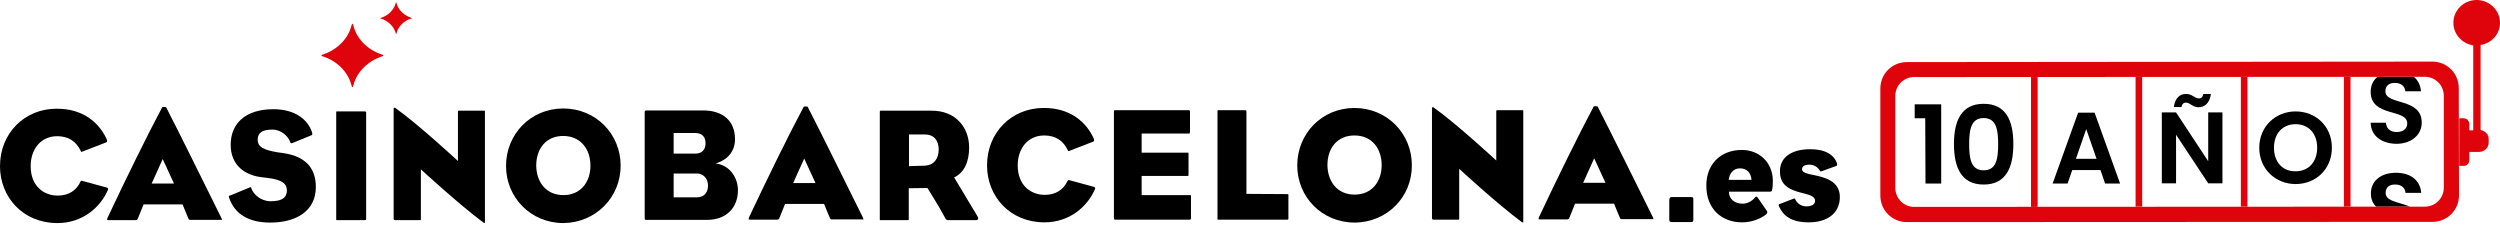
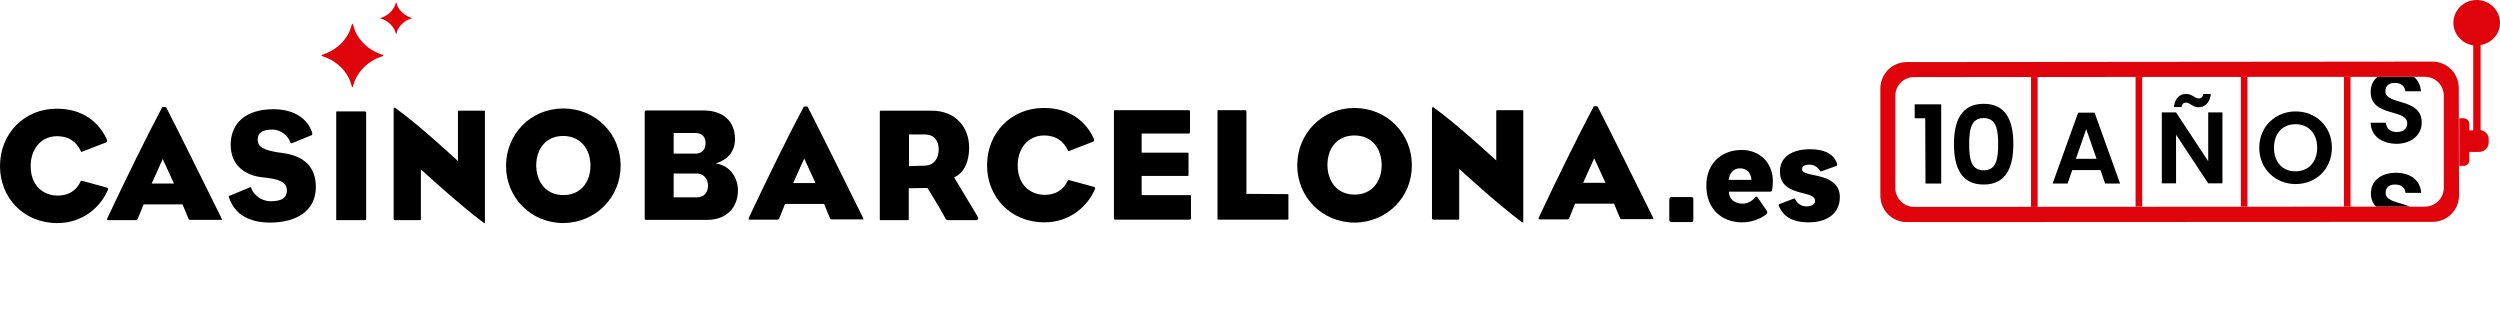
- <svg xmlns="http://www.w3.org/2000/svg" xmlns:xlink="http://www.w3.org/1999/xlink" version="1.1" id="_x30_3" x="0px" y="0px" viewBox="0 0 1018.7 99.9" style="enable-background:new 0 0 1018.7 99.9;" xml:space="preserve">
+ <svg xmlns="http://www.w3.org/2000/svg" xmlns:xlink="http://www.w3.org/1999/xlink" version="1.1" id="_x30_3" x="0px" y="0px" viewBox="0 0 1018.7 131.4" style="enable-background:new 0 0 1018.7 131.4;" xml:space="preserve">
  <style type="text/css">
- 	.st0{clip-path:url(#Rcorte_00000182520860983688843040000009386837286507422363_);}
- 	.st1{fill-rule:evenodd;clip-rule:evenodd;fill:#DF040B;}
- 	.st2{display:none;fill:#DF040B;}
- 	.st3{fill:#DF040B;}
+ 	.st0{clip-path:url(#SVGID_00000182512534446052434980000018123442800038573245_);}
+ 	.st1{clip-path:url(#SVGID_00000145778880462972753610000007697813403256400046_);}
+ 	.st2{fill-rule:evenodd;clip-rule:evenodd;fill:#DF040B;}
+ 	.st3{display:none;fill:#DF040B;}
+ 	.st4{fill:#DF040B;}
</style>
  <g id="Capa_39">
</g>
  <g id="Capa_36">
</g>
  <g id="Logo_x5F_02_x5F_b_00000037663692745268114470000015751869417357428619_">
    <g>
-       <path id="o_00000035489273447364244790000005198453706963236244_" d="M950.2,60.2c0-8.7-6.5-14.8-14.8-14.8    c-8.1,0-14.8,6.1-14.8,14.8c0,8.7,6.7,14.8,14.8,14.8C943.7,75,950.2,68.9,950.2,60.2z M926.6,60.2c0-5.9,3.6-9.6,8.8-9.6    c5.2,0,8.8,3.7,8.8,9.6s-3.6,9.6-8.8,9.6C930.2,69.9,926.6,66.1,926.6,60.2z" />
+       <path id="o_00000035489273447364244790000005198453706963236244_" d="M950.2,60.2c0-8.7-6.5-14.8-14.8-14.8    c-8.1,0-14.8,6.1-14.8,14.8S927.3,75,935.4,75C943.7,75,950.2,68.9,950.2,60.2z M926.6,60.2c0-5.9,3.6-9.6,8.8-9.6    s8.8,3.7,8.8,9.6s-3.6,9.6-8.8,9.6C930.2,69.9,926.6,66.1,926.6,60.2z" />
      <g id="s_00000051376856672400365500000011746981222547330725_">
-         <defs>
-           <rect id="Rcorte_00000020382059864823602260000001823210012378121115_" x="960.4" y="31.3" width="29.1" height="52.9" />
-         </defs>
-         <clipPath id="Rcorte_00000062164575081635203000000004950995921232726405_">
-           <use xlink:href="#Rcorte_00000020382059864823602260000001823210012378121115_" style="overflow:visible;" />
-         </clipPath>
-         <path id="s_00000155134703479073787200000000716516375110173090_" style="clip-path:url(#Rcorte_00000062164575081635203000000004950995921232726405_);" d="     M986.9,91.3c0-10.2-14.8-6.9-14.8-12.7c0-2.4,1.7-3.5,4-3.4c2.5,0,4,1.5,4.1,3.4l6.4,0c-0.4-5.2-4.4-8.2-10.3-8.2     c-6,0-10.2,3.2-10.2,8.4c0,10.5,14.9,6.7,14.9,12.9c0,2.1-1.6,3.5-4.3,3.5c-2.7,0-4.2-1.5-4.4-3.8l-6.2,0     c0.1,5.5,4.7,8.6,10.7,8.6C983.2,99.9,986.9,95.8,986.9,91.3z" />
-         <path id="s_00000084526579985835205280000004382503914311526016_" style="clip-path:url(#Rcorte_00000062164575081635203000000004950995921232726405_);" d="     M986.8,49.9c0-10.2-14.8-6.9-14.8-12.7c0-2.4,1.7-3.5,4-3.4c2.5,0,4,1.5,4.1,3.4l6.4,0c-0.4-5.2-4.4-8.2-10.3-8.2     c-6,0-10.2,3.2-10.2,8.4c0,10.5,14.9,6.7,14.9,12.9c0,2.1-1.6,3.5-4.3,3.5c-2.7,0-4.2-1.5-4.4-3.8l-6.2,0     c0.1,5.5,4.7,8.6,10.7,8.6C983.2,58.5,986.9,54.4,986.8,49.9z" />
+         <g>
+           <defs>
+             <rect id="SVGID_1_" x="960.4" y="31.3" width="29.1" height="52.9" />
+           </defs>
+           <clipPath id="SVGID_00000110448289070695627140000013362290723188957617_">
+             <use xlink:href="#SVGID_1_" style="overflow:visible;" />
+           </clipPath>
+           <path id="s_00000155134703479073787200000000716516375110173090_" style="clip-path:url(#SVGID_00000110448289070695627140000013362290723188957617_);" d="      M986.9,91.3c0-10.2-14.8-6.9-14.8-12.7c0-2.4,1.7-3.5,4-3.4c2.5,0,4,1.5,4.1,3.4h6.4c-0.4-5.2-4.4-8.2-10.3-8.2      c-6,0-10.2,3.2-10.2,8.4c0,10.5,14.9,6.7,14.9,12.9c0,2.1-1.6,3.5-4.3,3.5s-4.2-1.5-4.4-3.8h-6.2c0.1,5.5,4.7,8.6,10.7,8.6      C983.2,99.9,986.9,95.8,986.9,91.3z" />
+         </g>
+         <g>
+           <defs>
+             <rect id="SVGID_00000109738871670030348230000005991855246955320467_" x="960.4" y="31.3" width="29.1" height="52.9" />
+           </defs>
+           <clipPath id="SVGID_00000060734852724536673050000002160724137561820863_">
+             <use xlink:href="#SVGID_00000109738871670030348230000005991855246955320467_" style="overflow:visible;" />
+           </clipPath>
+           <path id="s_00000084526579985835205280000004382503914311526016_" style="clip-path:url(#SVGID_00000060734852724536673050000002160724137561820863_);" d="      M986.8,49.9c0-10.2-14.8-6.9-14.8-12.7c0-2.4,1.7-3.5,4-3.4c2.5,0,4,1.5,4.1,3.4h6.4c-0.4-5.2-4.4-8.2-10.3-8.2      c-6,0-10.2,3.2-10.2,8.4c0,10.5,14.9,6.7,14.9,12.9c0,2.1-1.6,3.5-4.3,3.5s-4.2-1.5-4.4-3.8H966c0.1,5.5,4.7,8.6,10.7,8.6      C983.2,58.5,986.9,54.4,986.8,49.9z" />
+         </g>
      </g>
-       <path id="ñ_00000039846111478998699400000013775868426178855347_" d="M899.8,45.8l0,19.9l-13.1-19.9l-5.8,0l0,28.9l5.8,0l0-19.8    l13.1,19.8l5.8,0l0-28.9L899.8,45.8z M885.8,43.6l3.1,0c0.2-1.2,0.9-1.8,1.8-1.8c1.7,0,2.7,1.9,5.1,1.9c2.6,0,4.6-1.7,5.1-5.4    l-3.1,0c-0.2,1.2-0.8,1.8-1.8,1.8c-1.7,0-2.7-1.8-5.1-1.8C888.3,38.2,886.3,39.9,885.8,43.6z" />
-       <path id="a_00000096026801674690656520000006922502450839221682_" d="M857.8,74.8l6.1,0l-10.4-28.9l-6.7,0l-10.4,28.9l6.1,0    l1.9-5.5l11.5,0L857.8,74.8z M854.3,64.7l-8.4,0l4.2-12.1L854.3,64.7z" />
-       <path id="_x30__00000153684199315061971170000012002038225974838147_" d="M796.2,58.7c0,9.4,2.9,16.5,12.1,16.5    c9.2,0,12.1-7.1,12.1-16.5c0-9.4-2.9-16.4-12.1-16.4C799.1,42.3,796.2,49.4,796.2,58.7z M814.2,58.7c0,5.8-0.6,10.7-5.9,10.7    c-5.3,0-5.9-5-5.9-10.7c0-5.5,0.6-10.6,5.9-10.6S814.2,53.2,814.2,58.7z" />
-       <path id="_x31__00000096030405689866225370000000044226394004740020_" d="M784.6,74.8l6.4,0l0-32.3l-10.8,0l0,5.7l4.3,0    L784.6,74.8z" />
+       <path id="ñ_00000039846111478998699400000013775868426178855347_" d="M899.8,45.8v19.9l-13.1-19.9h-5.8v28.9h5.8V54.9l13.1,19.8    h5.8V45.8L899.8,45.8z M885.8,43.6h3.1c0.2-1.2,0.9-1.8,1.8-1.8c1.7,0,2.7,1.9,5.1,1.9c2.6,0,4.6-1.7,5.1-5.4h-3.1    c-0.2,1.2-0.8,1.8-1.8,1.8c-1.7,0-2.7-1.8-5.1-1.8C888.3,38.2,886.3,39.9,885.8,43.6z" />
+       <path id="a_00000096026801674690656520000006922502450839221682_" d="M857.8,74.8h6.1l-10.4-28.9h-6.7l-10.4,28.9h6.1l1.9-5.5    h11.5L857.8,74.8z M854.3,64.7h-8.4l4.2-12.1L854.3,64.7z" />
+       <path id="_x30__00000153684199315061971170000012002038225974838147_" d="M796.2,58.7c0,9.4,2.9,16.5,12.1,16.5    c9.2,0,12.1-7.1,12.1-16.5s-2.9-16.4-12.1-16.4C799.1,42.3,796.2,49.4,796.2,58.7z M814.2,58.7c0,5.8-0.6,10.7-5.9,10.7    c-5.3,0-5.9-5-5.9-10.7c0-5.5,0.6-10.6,5.9-10.6S814.2,53.2,814.2,58.7z" />
+       <path id="_x31__00000096030405689866225370000000044226394004740020_" d="M784.6,74.8h6.4V42.5h-10.8v5.7h4.3L784.6,74.8z" />
      <g id="Palanca_00000055672774157058379770000005447199867029097607_">
        <g>
-           <path class="st1" d="M1018.7,9.3c0-5.1-4.3-9.3-9.5-9.3c-5.3,0-9.5,4.2-9.5,9.3c0,4.6,3.5,8.5,8.1,9.2l0,34.6l-1.5,0      c0,0-0.1,0-0.1,0l0-2.6c0-1.2-1-2.3-2.3-2.3l-1.8,0l0,19.4l1.8,0c1.3,0,2.3-1,2.3-2.3l0-3.4c0,0,0.1,0,0.1,0l3.9,0      c2.1,0,3.9-1.7,3.9-3.8l0-1.4c0-1.9-1.4-3.4-3.3-3.7l0-34.7C1015.2,17.7,1018.7,13.9,1018.7,9.3z" />
+           <path class="st2" d="M1018.7,9.3c0-5.1-4.3-9.3-9.5-9.3c-5.3,0-9.5,4.2-9.5,9.3c0,4.6,3.5,8.5,8.1,9.2v34.6h-1.5h-0.1v-2.6      c0-1.2-1-2.3-2.3-2.3h-1.8v19.4h1.8c1.3,0,2.3-1,2.3-2.3v-3.4h0.1h3.9c2.1,0,3.9-1.7,3.9-3.8v-1.4c0-1.9-1.4-3.4-3.3-3.7V18.3      C1015.2,17.7,1018.7,13.9,1018.7,9.3z" />
        </g>
      </g>
      <g id="Slots_00000067215315971916175030000006899683201092161690_">
        <g>
-           <path class="st1" d="M827.6,31.4l0,52.9l2.7,0l0-52.9L827.6,31.4z M870.2,31.3l0,52.9l2.7,0l0-52.9L870.2,31.3z M913.1,31.3      l0,52.9l2.7,0l0-52.9L913.1,31.3z M957.8,31.3l-2.7,0l0,52.9l2.7,0L957.8,31.3z" />
+           <path class="st2" d="M827.6,31.4v52.9h2.7V31.4L827.6,31.4z M870.2,31.3v52.9h2.7V31.3L870.2,31.3z M913.1,31.3v52.9h2.7V31.3      L913.1,31.3z M957.8,31.3h-2.7v52.9h2.7V31.3z" />
        </g>
      </g>
      <g id="Base_x5F_Slots_00000031183534751075681850000013043211405465901717_">
        <g>
-           <path class="st1" d="M1001.9,35.9c0-6-4.8-10.8-10.8-10.8L777,25.3c-6,0-10.8,4.8-10.8,10.8l0,43.6c0,6,4.8,10.8,10.8,10.8      l214.2-0.1c6,0,10.8-4.8,10.8-10.8L1001.9,35.9z M988.1,84.2l-208.1,0.1c-4.3,0-7.7-3.5-7.7-7.7l0-37.5c0-4.3,3.4-7.7,7.7-7.7      l208.1-0.1c4.3,0,7.7,3.5,7.7,7.7l0,37.5C995.8,80.7,992.4,84.2,988.1,84.2z" />
+           <path class="st2" d="M1001.9,35.9c0-6-4.8-10.8-10.8-10.8L777,25.3c-6,0-10.8,4.8-10.8,10.8v43.6c0,6,4.8,10.8,10.8,10.8      l214.2-0.1c6,0,10.8-4.8,10.8-10.8L1001.9,35.9z M988.1,84.2L780,84.3c-4.3,0-7.7-3.5-7.7-7.7V39.1c0-4.3,3.4-7.7,7.7-7.7      l208.1-0.1c4.3,0,7.7,3.5,7.7,7.7v37.5C995.8,80.7,992.4,84.2,988.1,84.2z" />
        </g>
      </g>
    </g>
    <g id="Logo_x5F_Original_00000165224347834613364530000007153895917863694241_">
-       <path class="st2" d="M227-120.1C227-120.1,227-120.1,227-120.1L227-120.1c0-0.2-0.4-0.3-0.4-0.3c-6.2-1.8-11.5-6.8-13.1-12.7    l-0.3-1c0,0,0-0.3-0.2-0.3v0c-0.2,0-0.2,0.3-0.2,0.3l-0.3,1c-1.6,5.9-6.8,10.8-13.1,12.7c0,0-0.4,0.1-0.4,0.3l0,0c0,0,0,0,0,0v0    l0,0c0,0.2,0.4,0.3,0.4,0.3c6.2,1.8,11.5,6.8,13.1,12.7l0.3,1c0,0,0,0.3,0.2,0.3l0,0c0.2,0,0.2-0.3,0.2-0.3l0.3-1    c1.6-5.9,6.8-10.8,13.1-12.7C226.6-119.8,227-119.9,227-120.1L227-120.1C227-120.1,227-120.1,227-120.1L227-120.1z" />
-       <path class="st2" d="M239.9-136.9L239.9-136.9L239.9-136.9c0-0.1-0.2-0.2-0.2-0.2c-3.2-0.9-5.9-3.5-6.8-6.5l-0.1-0.5    c0,0,0-0.1-0.1-0.1v0c-0.1,0-0.1,0.1-0.1,0.1l-0.1,0.5c-0.8,3-3.5,5.6-6.8,6.6c0,0-0.2,0-0.2,0.2l0,0v0v0l0,0    c0,0.1,0.2,0.2,0.2,0.2c3.2,0.9,5.9,3.5,6.8,6.5l0.1,0.5c0,0,0,0.1,0.1,0.1v0c0.1,0,0.1-0.1,0.1-0.1l0.1-0.5    c0.8-3,3.5-5.6,6.8-6.6C239.8-136.8,239.9-136.8,239.9-136.9L239.9-136.9L239.9-136.9L239.9-136.9z" />
-       <path class="st3" d="M156.2,22.6C156.2,22.6,156.2,22.6,156.2,22.6L156.2,22.6c0-0.2-0.3-0.3-0.3-0.3c-5.7-1.7-10.4-6.2-11.8-11.5    l-0.3-0.9c0,0,0-0.2-0.2-0.2v0c-0.2,0-0.2,0.2-0.2,0.2l-0.3,0.9c-1.4,5.3-6.2,9.8-11.8,11.5c0,0-0.3,0.1-0.3,0.3l0,0c0,0,0,0,0,0    v0l0,0c0,0.2,0.3,0.3,0.3,0.3c5.7,1.7,10.4,6.2,11.8,11.5l0.3,0.9c0,0,0,0.2,0.2,0.2v0c0.2,0,0.2-0.2,0.2-0.2l0.3-0.9    c1.4-5.3,6.2-9.8,11.8-11.5C155.8,22.9,156.2,22.8,156.2,22.6L156.2,22.6L156.2,22.6L156.2,22.6z" />
-       <path class="st3" d="M167.9,7.4L167.9,7.4L167.9,7.4c0-0.1-0.2-0.1-0.2-0.1c-2.9-0.9-5.4-3.2-6.1-5.9l-0.1-0.4c0,0,0-0.1-0.1-0.1    v0c-0.1,0-0.1,0.1-0.1,0.1l-0.1,0.4c-0.7,2.7-3.2,5.1-6.1,5.9c0,0-0.2,0-0.2,0.1l0,0v0c0,0,0,0,0,0v0c0,0.1,0.2,0.1,0.2,0.1    c2.9,0.9,5.4,3.2,6.1,5.9l0.1,0.4c0,0,0,0.1,0.1,0.1v0c0.1,0,0.1-0.1,0.1-0.1l0.1-0.4c0.7-2.7,3.2-5.1,6.1-5.9    C167.7,7.6,167.9,7.5,167.9,7.4L167.9,7.4C167.9,7.4,167.9,7.4,167.9,7.4L167.9,7.4z" />
-       <path d="M93.4,80.7c2.2,6.4,7.8,10,16.7,10c10.3,0,18.6-4.5,18.6-14.5c0-8.2-4.8-12.6-13.2-13.8c-0.9-0.1-1.6-0.3-2.2-0.3    c-5.9-1-8.3-2.2-8.3-5.2c0-2.4,1.4-4.1,6-4.1c3.4,0,6.4,2.5,7.3,5.2c0.1,0.3,0.3,0.5,0.8,0.3l7.6-3.1c0.4-0.1,0.7-0.4,0.5-1.1    c-1.7-5.5-7.1-9.6-15.8-9.6c-11.6,0-17.4,6-17.4,14.5c0,8.1,5.5,12.6,13.4,13.3c0.5,0.1,1.1,0.1,1.6,0.2c6,0.7,7.9,2.4,7.9,5.1    c0,3-2.1,4.4-6.6,4.4c-4.1,0-7.1-2.9-7.9-5.3c-0.1-0.5-0.1-0.5-0.7-0.3l-8,3.3C93.2,79.6,93.1,80,93.4,80.7L93.4,80.7z" />
-       <path d="M149.2,46c0-0.5-0.1-0.6-0.7-0.6c-4.3,0-6.7,0-10.9,0c-0.6,0-0.6-0.1-0.6,0.6c0,8.1,0,14.4,0,21.6c0,6.7,0,13.4,0,21.5    c0,0.7,0,0.6,0.6,0.6c4.1,0,6.5,0,10.9,0c0.6,0,0.7-0.1,0.7-0.6c0-5.1,0-13.1,0-21.5C149.2,59.2,149.2,51.1,149.2,46L149.2,46z" />
-       <path d="M197.6,90.8l0-45.6c-0.1-0.1-0.2-0.1-0.5-0.1c-4.1,0-6,0-10,0c-0.5,0-0.5,0.1-0.5,0.8l0,19.7c0,0-16.1-14.9-25.5-21.6    c-0.3-0.2-0.7-0.2-0.7,0.4l0,44.7c0,0.3,0.2,0.6,0.6,0.6c3.9,0,5.8,0,9.9,0c0.6,0,0.6,0,0.6-0.6l0-20.1c0,0,15.5,14.3,25.5,21.7    C197.3,90.9,197.5,90.9,197.6,90.8L197.6,90.8z" />
-       <path d="M299.5,56.7c0-7.4-4.9-11.7-13-11.7c-8.6,0-15.8,0-23,0c-0.6,0-0.8,0.1-0.8,0.7c0,16.6,0,26.4,0,43c0,0.9,0.1,0.9,0.6,0.9    c9.5,0,15.5,0,24.8,0c7.8,0,12.6-4.9,12.6-12.1c0-5.2-3.5-10.3-9.1-10.9C296.7,65.1,299.5,61.5,299.5,56.7L299.5,56.7z     M287.5,58.4c0,2.6-1.5,4.2-4.2,4.2l-8.8,0l0-8.4l8.8,0C286,54.2,287.5,55.7,287.5,58.4L287.5,58.4z M288.5,75.6    c0,3.1-1.8,4.8-4.5,4.8l-9.5,0l0-9.7l9.5,0C286.6,70.7,288.5,72.8,288.5,75.6L288.5,75.6z" />
-       <path d="M351.6,88.6c-7.2-14.5-16.2-32.8-22.5-45.1c-0.1-0.1-1.5-0.2-1.6,0c-6,11.2-15.5,30.6-22.3,45.1c-0.3,0.7-0.2,0.9,0.3,0.9    c4.3,0,6.6,0,10.9,0c0.9,0,1-0.2,1.2-0.7c0.7-1.6,1.5-3.8,2.3-5.7l15.9,0c0.7,1.6,1.6,4.1,2.4,5.8c0.2,0.5,0.5,0.5,0.8,0.5    c5.1,0,9.1,0,12.3,0C351.9,89.6,352,89.5,351.6,88.6L351.6,88.6z M332.3,74.6l-9.1,0l4.5-10L332.3,74.6L332.3,74.6z" />
-       <path d="M90.2,88.8C83,74.3,74,56,67.7,43.7c-0.1-0.1-1.5-0.2-1.6,0c-6,11.2-15.5,30.6-22.3,45.1c-0.3,0.7-0.2,0.9,0.3,0.9    c4.3,0,6.6,0,10.9,0c0.9,0,1-0.2,1.2-0.7c0.7-1.6,1.5-3.8,2.3-5.7l15.9,0c0.7,1.6,1.6,4.1,2.4,5.8c0.2,0.5,0.5,0.5,0.8,0.5    c5.1,0,9.1,0,12.3,0C90.5,89.7,90.6,89.6,90.2,88.8L90.2,88.8z M70.9,74.8l-9.1,0l4.5-10L70.9,74.8L70.9,74.8z" />
-       <path d="M398.1,87.8c-3.8-6.2-7.6-12.8-9.3-15.5c4-1.9,6.1-6.2,6.1-12.2c0-8.1-5.4-15.1-15.5-15l-20.4,0c-0.2,0-0.5-0.1-0.5,0.6    c0,8.2,0,14.5,0,21.8c0,6.8,0,13.5,0,21.6c0,0.7,0,0.6,0.5,0.6c3.9,0,6.6,0,10.8,0c0.5,0,0.5-0.1,0.5-0.6c0-5.1,0-12.4,0-12.4    l7.6-0.1c0,0,4.8,7.6,7,11.8c0.6,1.2,0.9,1.3,1.4,1.3l11.6,0C398.7,89.5,398.9,89.1,398.1,87.8L398.1,87.8z M382.5,60.9    c0,3.8-2,6.4-5.5,6.6l-6.6,0.2l0-12.9l6.5,0C380.7,54.8,382.5,57.4,382.5,60.9L382.5,60.9z" />
+       <path class="st3" d="M227-120.1L227-120.1L227-120.1c0-0.2-0.4-0.3-0.4-0.3c-6.2-1.8-11.5-6.8-13.1-12.7l-0.3-1c0,0,0-0.3-0.2-0.3    l0,0c-0.2,0-0.2,0.3-0.2,0.3l-0.3,1c-1.6,5.9-6.8,10.8-13.1,12.7c0,0-0.4,0.1-0.4,0.3l0,0l0,0l0,0l0,0c0,0.2,0.4,0.3,0.4,0.3    c6.2,1.8,11.5,6.8,13.1,12.7l0.3,1c0,0,0,0.3,0.2,0.3l0,0c0.2,0,0.2-0.3,0.2-0.3l0.3-1c1.6-5.9,6.8-10.8,13.1-12.7    C226.6-119.8,227-119.9,227-120.1L227-120.1L227-120.1L227-120.1z" />
+       <path class="st3" d="M239.9-136.9L239.9-136.9L239.9-136.9c0-0.1-0.2-0.2-0.2-0.2c-3.2-0.9-5.9-3.5-6.8-6.5l-0.1-0.5    c0,0,0-0.1-0.1-0.1l0,0c-0.1,0-0.1,0.1-0.1,0.1l-0.1,0.5c-0.8,3-3.5,5.6-6.8,6.6c0,0-0.2,0-0.2,0.2l0,0l0,0l0,0l0,0    c0,0.1,0.2,0.2,0.2,0.2c3.2,0.9,5.9,3.5,6.8,6.5l0.1,0.5c0,0,0,0.1,0.1,0.1l0,0c0.1,0,0.1-0.1,0.1-0.1l0.1-0.5    c0.8-3,3.5-5.6,6.8-6.6C239.8-136.8,239.9-136.8,239.9-136.9L239.9-136.9L239.9-136.9L239.9-136.9z" />
+       <path class="st4" d="M156.2,22.6L156.2,22.6L156.2,22.6c0-0.2-0.3-0.3-0.3-0.3c-5.7-1.7-10.4-6.2-11.8-11.5l-0.3-0.9    c0,0,0-0.2-0.2-0.2l0,0c-0.2,0-0.2,0.2-0.2,0.2l-0.3,0.9c-1.4,5.3-6.2,9.8-11.8,11.5c0,0-0.3,0.1-0.3,0.3l0,0l0,0l0,0l0,0    c0,0.2,0.3,0.3,0.3,0.3c5.7,1.7,10.4,6.2,11.8,11.5l0.3,0.9c0,0,0,0.2,0.2,0.2l0,0c0.2,0,0.2-0.2,0.2-0.2l0.3-0.9    c1.4-5.3,6.2-9.8,11.8-11.5C155.8,22.9,156.2,22.8,156.2,22.6L156.2,22.6L156.2,22.6L156.2,22.6z" />
+       <path class="st4" d="M167.9,7.4L167.9,7.4L167.9,7.4c0-0.1-0.2-0.1-0.2-0.1c-2.9-0.9-5.4-3.2-6.1-5.9L161.5,1c0,0,0-0.1-0.1-0.1    l0,0c-0.1,0-0.1,0.1-0.1,0.1l-0.1,0.4c-0.7,2.7-3.2,5.1-6.1,5.9c0,0-0.2,0-0.2,0.1l0,0l0,0l0,0l0,0c0,0.1,0.2,0.1,0.2,0.1    c2.9,0.9,5.4,3.2,6.1,5.9l0.1,0.4c0,0,0,0.1,0.1,0.1l0,0c0.1,0,0.1-0.1,0.1-0.1l0.1-0.4c0.7-2.7,3.2-5.1,6.1-5.9    C167.7,7.6,167.9,7.5,167.9,7.4L167.9,7.4L167.9,7.4L167.9,7.4z" />
+       <path d="M93.4,80.7c2.2,6.4,7.8,10,16.7,10c10.3,0,18.6-4.5,18.6-14.5c0-8.2-4.8-12.6-13.2-13.8c-0.9-0.1-1.6-0.3-2.2-0.3    c-5.9-1-8.3-2.2-8.3-5.2c0-2.4,1.4-4.1,6-4.1c3.4,0,6.4,2.5,7.3,5.2c0.1,0.3,0.3,0.5,0.8,0.3l7.6-3.1c0.4-0.1,0.7-0.4,0.5-1.1    c-1.7-5.5-7.1-9.6-15.8-9.6C99.8,44.5,94,50.5,94,59c0,8.1,5.5,12.6,13.4,13.3c0.5,0.1,1.1,0.1,1.6,0.2c6,0.7,7.9,2.4,7.9,5.1    c0,3-2.1,4.4-6.6,4.4c-4.1,0-7.1-2.9-7.9-5.3c-0.1-0.5-0.1-0.5-0.7-0.3l-8,3.3C93.2,79.6,93.1,80,93.4,80.7L93.4,80.7z" />
+       <path d="M149.2,46c0-0.5-0.1-0.6-0.7-0.6c-4.3,0-6.7,0-10.9,0c-0.6,0-0.6-0.1-0.6,0.6c0,8.1,0,14.4,0,21.6c0,6.7,0,13.4,0,21.5    c0,0.7,0,0.6,0.6,0.6c4.1,0,6.5,0,10.9,0c0.6,0,0.7-0.1,0.7-0.6c0-5.1,0-13.1,0-21.5S149.2,51.1,149.2,46L149.2,46z" />
+       <path d="M197.6,90.8V45.2c-0.1-0.1-0.2-0.1-0.5-0.1c-4.1,0-6,0-10,0c-0.5,0-0.5,0.1-0.5,0.8v19.7c0,0-16.1-14.9-25.5-21.6    c-0.3-0.2-0.7-0.2-0.7,0.4v44.7c0,0.3,0.2,0.6,0.6,0.6c3.9,0,5.8,0,9.9,0c0.6,0,0.6,0,0.6-0.6V69c0,0,15.5,14.3,25.5,21.7    C197.3,90.9,197.5,90.9,197.6,90.8L197.6,90.8z" />
+       <path d="M299.5,56.7c0-7.4-4.9-11.7-13-11.7c-8.6,0-15.8,0-23,0c-0.6,0-0.8,0.1-0.8,0.7c0,16.6,0,26.4,0,43c0,0.9,0.1,0.9,0.6,0.9    c9.5,0,15.5,0,24.8,0c7.8,0,12.6-4.9,12.6-12.1c0-5.2-3.5-10.3-9.1-10.9C296.7,65.1,299.5,61.5,299.5,56.7L299.5,56.7z     M287.5,58.4c0,2.6-1.5,4.2-4.2,4.2h-8.8v-8.4h8.8C286,54.2,287.5,55.7,287.5,58.4L287.5,58.4z M288.5,75.6c0,3.1-1.8,4.8-4.5,4.8    h-9.5v-9.7h9.5C286.6,70.7,288.5,72.8,288.5,75.6L288.5,75.6z" />
+       <path d="M351.6,88.6c-7.2-14.5-16.2-32.8-22.5-45.1c-0.1-0.1-1.5-0.2-1.6,0c-6,11.2-15.5,30.6-22.3,45.1c-0.3,0.7-0.2,0.9,0.3,0.9    c4.3,0,6.6,0,10.9,0c0.9,0,1-0.2,1.2-0.7c0.7-1.6,1.5-3.8,2.3-5.7h15.9c0.7,1.6,1.6,4.1,2.4,5.8c0.2,0.5,0.5,0.5,0.8,0.5    c5.1,0,9.1,0,12.3,0C351.9,89.6,352,89.5,351.6,88.6L351.6,88.6z M332.3,74.6h-9.1l4.5-10L332.3,74.6L332.3,74.6z" />
+       <path d="M90.2,88.8C83,74.3,74,56,67.7,43.7c-0.1-0.1-1.5-0.2-1.6,0c-6,11.2-15.5,30.6-22.3,45.1c-0.3,0.7-0.2,0.9,0.3,0.9    c4.3,0,6.6,0,10.9,0c0.9,0,1-0.2,1.2-0.7c0.7-1.6,1.5-3.8,2.3-5.7h15.9c0.7,1.6,1.6,4.1,2.4,5.8c0.2,0.5,0.5,0.5,0.8,0.5    c5.1,0,9.1,0,12.3,0C90.5,89.7,90.6,89.6,90.2,88.8L90.2,88.8z M70.9,74.8h-9.1l4.5-10L70.9,74.8L70.9,74.8z" />
+       <path d="M398.1,87.8c-3.8-6.2-7.6-12.8-9.3-15.5c4-1.9,6.1-6.2,6.1-12.2c0-8.1-5.4-15.1-15.5-15H359c-0.2,0-0.5-0.1-0.5,0.6    c0,8.2,0,14.5,0,21.8c0,6.8,0,13.5,0,21.6c0,0.7,0,0.6,0.5,0.6c3.9,0,6.6,0,10.8,0c0.5,0,0.5-0.1,0.5-0.6c0-5.1,0-12.4,0-12.4    l7.6-0.1c0,0,4.8,7.6,7,11.8c0.6,1.2,0.9,1.3,1.4,1.3h11.6C398.7,89.5,398.9,89.1,398.1,87.8L398.1,87.8z M382.5,60.9    c0,3.8-2,6.4-5.5,6.6l-6.6,0.2V54.8h6.5C380.7,54.8,382.5,57.4,382.5,60.9L382.5,60.9z" />
      <path d="M434.9,73.9c-1.6,3.4-4.7,5.5-9.2,5.5c-5.5,0-11-3.7-11-12c0-7,4.2-12.2,10.8-12.2c4.5,0,7.7,2,9.6,6    c0.1,0.3,0.2,0.5,0.6,0.3l9.8-3.8c0.3-0.1,0.5-0.4,0.2-1.2c-3-6.7-9.6-12.6-20.5-12.5c-12.9,0-23,9.9-23,23.4    c0,12.6,9.3,23.2,23.4,23.2c10.3,0,17.6-6.5,20.6-13.6c0.1-0.4,0.1-0.7-0.6-0.9l-9.9-2.7C435.2,73.3,435.1,73.6,434.9,73.9    L434.9,73.9z" />
      <path d="M32.7,74.2c-1.6,3.4-4.7,5.5-9.2,5.5c-5.5,0-11-3.7-11-12c0-7,4.2-12.2,10.8-12.2c4.5,0,7.7,2,9.6,6    c0.1,0.3,0.2,0.5,0.6,0.3l9.8-3.8c0.3-0.1,0.5-0.4,0.2-1.2c-3-6.7-9.6-12.6-20.5-12.5c-12.9,0-23,9.9-23,23.4    c0,12.6,9.3,23.2,23.4,23.2c10.3,0,17.6-6.5,20.6-13.6c0.1-0.4,0.1-0.7-0.6-0.9l-9.9-2.7C32.9,73.6,32.9,73.8,32.7,74.2L32.7,74.2    z" />
-       <path d="M484.7,54.4c0.1-0.2,0.2-0.4,0.2-0.6c0-2.8,0-4.7,0-8c0-0.8-0.1-0.9-0.7-0.9l-29.7,0c-0.7,0-0.6,0.1-0.6,0.7    c0,12.6,0,31.5,0,43c0,0.8,0.1,0.9,0.7,0.9l30,0c0.7,0,0.7-0.1,0.7-0.9c0-2.7,0-5.2,0-8.5c0-0.3,0-0.5-0.1-0.6l-20,0l0-7.8l18.9,0    c0.2-0.1,0.2-0.3,0.2-0.8c0-2.6,0-4.8,0-8c0-0.3,0-0.6-0.1-0.7l-19,0l0-7.8L484.7,54.4L484.7,54.4z" />
+       <path d="M484.7,54.4c0.1-0.2,0.2-0.4,0.2-0.6c0-2.8,0-4.7,0-8c0-0.8-0.1-0.9-0.7-0.9h-29.7c-0.7,0-0.6,0.1-0.6,0.7    c0,12.6,0,31.5,0,43c0,0.8,0.1,0.9,0.7,0.9h30c0.7,0,0.7-0.1,0.7-0.9c0-2.7,0-5.2,0-8.5c0-0.3,0-0.5-0.1-0.6h-20v-7.8h18.9    c0.2-0.1,0.2-0.3,0.2-0.8c0-2.6,0-4.8,0-8c0-0.3,0-0.6-0.1-0.7h-19v-7.8H484.7L484.7,54.4z" />
      <path d="M507.9,79L507.9,79c0,0,0-26.6,0-33.5c0-0.5-0.1-0.6-0.6-0.6c-4.1,0-6.8,0-10.6,0c-0.6,0-0.6-0.1-0.6,0.6    c0,8.2,0,14.5,0,21.8c0,6.8,0,13.5,0,21.6c0,0.7,0,0.6,0.6,0.6c3.9,0,23.7,0,27.8,0c0.5,0,0.5-0.1,0.5-0.6c0-5.1,0-7,0-9.5    c0-0.1,0-0.2-0.1-0.3L507.9,79L507.9,79L507.9,79z" />
-       <path d="M575.3,67.3c0-12.9-10.1-23.3-23.4-23.3c-13.3,0-23.3,10.5-23.3,23.4c0,12.9,10.1,23.3,23.4,23.3    C565.3,90.6,575.4,80.2,575.3,67.3L575.3,67.3z M563,67.3c0,6.8-4.1,12-11,12c-7.1,0-11-5.3-11.1-12c0-6.8,3.9-12.1,11-12.1    C559,55.2,563,60.5,563,67.3L563,67.3z" />
-       <path d="M252.9,67.5c0-12.9-10.1-23.3-23.4-23.3c-13.3,0-23.3,10.5-23.3,23.4c0,12.9,10.1,23.3,23.4,23.3    C242.9,90.7,252.9,80.3,252.9,67.5L252.9,67.5z M240.6,67.5c0,6.8-4.1,12-11,12c-7.1,0-11-5.3-11.1-12c0-6.8,3.9-12.1,11-12.1    C236.5,55.4,240.6,60.7,240.6,67.5L240.6,67.5z" />
-       <path d="M620.7,90.6l0-45.6c-0.1-0.1-0.2-0.1-0.5-0.1c-4.1,0-6,0-10,0c-0.5,0-0.5,0.1-0.5,0.8l0,19.7c0,0-16.1-14.9-25.5-21.6    c-0.3-0.2-0.7-0.2-0.7,0.4l0,44.7c0,0.3,0.2,0.6,0.6,0.6c3.9,0,5.8,0,9.9,0c0.6,0,0.6,0,0.6-0.6l0-20.1c0,0,15.5,14.3,25.5,21.7    C620.4,90.7,620.6,90.7,620.7,90.6L620.7,90.6z" />
-       <path d="M673.5,88.5c-7.2-14.5-16.2-32.8-22.5-45.1c-0.1-0.1-1.5-0.2-1.6,0c-6,11.2-15.5,30.6-22.3,45.1c-0.3,0.7-0.2,0.9,0.3,0.9    c4.3,0,6.6,0,10.9,0c0.9,0,1-0.2,1.2-0.7c0.7-1.6,1.5-3.8,2.3-5.7l15.9,0c0.7,1.6,1.6,4.1,2.4,5.8c0.2,0.5,0.5,0.5,0.8,0.5    c5.1,0,9.1,0,12.3,0C673.8,89.4,673.9,89.3,673.5,88.5L673.5,88.5z M654.2,74.5l-9.1,0l4.5-10L654.2,74.5L654.2,74.5z" />
-       <path d="M690,81.2c0-0.7-0.2-0.9-0.9-0.9c-1.6,0-5.6,0-7.8,0c-0.7,0-1.1,0.3-1.1,1.4c0,1.3,0,6.4,0,7.7c0,0.8,0.3,1.1,1,1.1    c1.7,0,6.3,0,7.8,0c0.9,0,1-0.3,1-1.2C690,86.5,690,84.6,690,81.2L690,81.2z M709.8,61.1c-9,0-14.6,6.2-14.5,14.6    c0,9.4,6.2,14.9,14.6,14.9c4.3,0,8.1-1.8,9.8-3.3c0.4-0.4,0.6-0.8,0.3-1.3c-1.1-1.7-2.7-3.9-3.8-5.5c-0.3-0.4-0.6-0.5-0.8-0.3    c-0.9,1.1-2.7,2.8-5.3,2.8c-3.3,0-5.6-1.9-5.6-4.9c0,0,11.7,0,16.5,0c0.8,0,1-0.1,1.1-0.7c0.2-0.9,0.3-1.8,0.3-3.8    C722.3,65.9,716.6,61.1,709.8,61.1L709.8,61.1z M704.4,73.3c0.3-2.3,1.6-4.7,4.6-4.7c2.8,0,4.5,1.8,4.7,4.7L704.4,73.3L704.4,73.3    z M724.9,84.1c1.8,3.9,5.1,6.5,12.1,6.5c8.1,0,12.7-4.1,12.7-10.3c0-5.2-3.8-7.5-9.4-8.7c-4.8-0.9-6-1.5-6-2.6    c0-1.2,0.9-1.9,3.1-1.9c1.8,0,3.3,1,4.2,2.5c0.2,0.3,0.3,0.3,0.6,0.2l6.1-2.2c0.3-0.1,0.3-0.4,0.3-0.8c-1.1-3.7-4.8-6-10.9-6    c-7.7,0-12.5,3.3-12.4,9.1c0,5.5,3.7,7.4,8.9,8.7c4.3,1,5.4,1.8,5.4,3.3c0,1.2-1.1,2.2-3.6,2.2c-2,0-3.9-1.3-4.5-3    c-0.1-0.2-0.3-0.3-0.5-0.2l-6,2.3C724.7,83.4,724.7,83.7,724.9,84.1L724.9,84.1z" />
+       <path d="M575.3,67.3c0-12.9-10.1-23.3-23.4-23.3c-13.3,0-23.3,10.5-23.3,23.4s10.1,23.3,23.4,23.3    C565.3,90.6,575.4,80.2,575.3,67.3L575.3,67.3z M563,67.3c0,6.8-4.1,12-11,12c-7.1,0-11-5.3-11.1-12c0-6.8,3.9-12.1,11-12.1    C559,55.2,563,60.5,563,67.3L563,67.3z" />
+       <path d="M252.9,67.5c0-12.9-10.1-23.3-23.4-23.3c-13.3,0-23.3,10.5-23.3,23.4s10.1,23.3,23.4,23.3    C242.9,90.7,252.9,80.3,252.9,67.5L252.9,67.5z M240.6,67.5c0,6.8-4.1,12-11,12c-7.1,0-11-5.3-11.1-12c0-6.8,3.9-12.1,11-12.1    C236.5,55.4,240.6,60.7,240.6,67.5L240.6,67.5z" />
+       <path d="M620.7,90.6V45c-0.1-0.1-0.2-0.1-0.5-0.1c-4.1,0-6,0-10,0c-0.5,0-0.5,0.1-0.5,0.8v19.7c0,0-16.1-14.9-25.5-21.6    c-0.3-0.2-0.7-0.2-0.7,0.4v44.7c0,0.3,0.2,0.6,0.6,0.6c3.9,0,5.8,0,9.9,0c0.6,0,0.6,0,0.6-0.6V68.8c0,0,15.5,14.3,25.5,21.7    C620.4,90.7,620.6,90.7,620.7,90.6L620.7,90.6z" />
+       <path d="M673.5,88.5C666.3,74,657.3,55.7,651,43.4c-0.1-0.1-1.5-0.2-1.6,0c-6,11.2-15.5,30.6-22.3,45.1c-0.3,0.7-0.2,0.9,0.3,0.9    c4.3,0,6.6,0,10.9,0c0.9,0,1-0.2,1.2-0.7c0.7-1.6,1.5-3.8,2.3-5.7h15.9c0.7,1.6,1.6,4.1,2.4,5.8c0.2,0.5,0.5,0.5,0.8,0.5    c5.1,0,9.1,0,12.3,0C673.8,89.4,673.9,89.3,673.5,88.5L673.5,88.5z M654.2,74.5h-9.1l4.5-10L654.2,74.5L654.2,74.5z" />
+       <path d="M690,81.2c0-0.7-0.2-0.9-0.9-0.9c-1.6,0-5.6,0-7.8,0c-0.7,0-1.1,0.3-1.1,1.4c0,1.3,0,6.4,0,7.7c0,0.8,0.3,1.1,1,1.1    c1.7,0,6.3,0,7.8,0c0.9,0,1-0.3,1-1.2C690,86.5,690,84.6,690,81.2L690,81.2z M709.8,61.1c-9,0-14.6,6.2-14.5,14.6    c0,9.4,6.2,14.9,14.6,14.9c4.3,0,8.1-1.8,9.8-3.3c0.4-0.4,0.6-0.8,0.3-1.3c-1.1-1.7-2.7-3.9-3.8-5.5c-0.3-0.4-0.6-0.5-0.8-0.3    c-0.9,1.1-2.7,2.8-5.3,2.8c-3.3,0-5.6-1.9-5.6-4.9c0,0,11.7,0,16.5,0c0.8,0,1-0.1,1.1-0.7c0.2-0.9,0.3-1.8,0.3-3.8    C722.3,65.9,716.6,61.1,709.8,61.1L709.8,61.1z M704.4,73.3c0.3-2.3,1.6-4.7,4.6-4.7c2.8,0,4.5,1.8,4.7,4.7H704.4L704.4,73.3z     M724.9,84.1c1.8,3.9,5.1,6.5,12.1,6.5c8.1,0,12.7-4.1,12.7-10.3c0-5.2-3.8-7.5-9.4-8.7c-4.8-0.9-6-1.5-6-2.6    c0-1.2,0.9-1.9,3.1-1.9c1.8,0,3.3,1,4.2,2.5c0.2,0.3,0.3,0.3,0.6,0.2l6.1-2.2c0.3-0.1,0.3-0.4,0.3-0.8c-1.1-3.7-4.8-6-10.9-6    c-7.7,0-12.5,3.3-12.4,9.1c0,5.5,3.7,7.4,8.9,8.7c4.3,1,5.4,1.8,5.4,3.3c0,1.2-1.1,2.2-3.6,2.2c-2,0-3.9-1.3-4.5-3    c-0.1-0.2-0.3-0.3-0.5-0.2l-6,2.3C724.7,83.4,724.7,83.7,724.9,84.1L724.9,84.1z" />
    </g>
  </g>
  <g id="Capa_37">
</g>
</svg>
